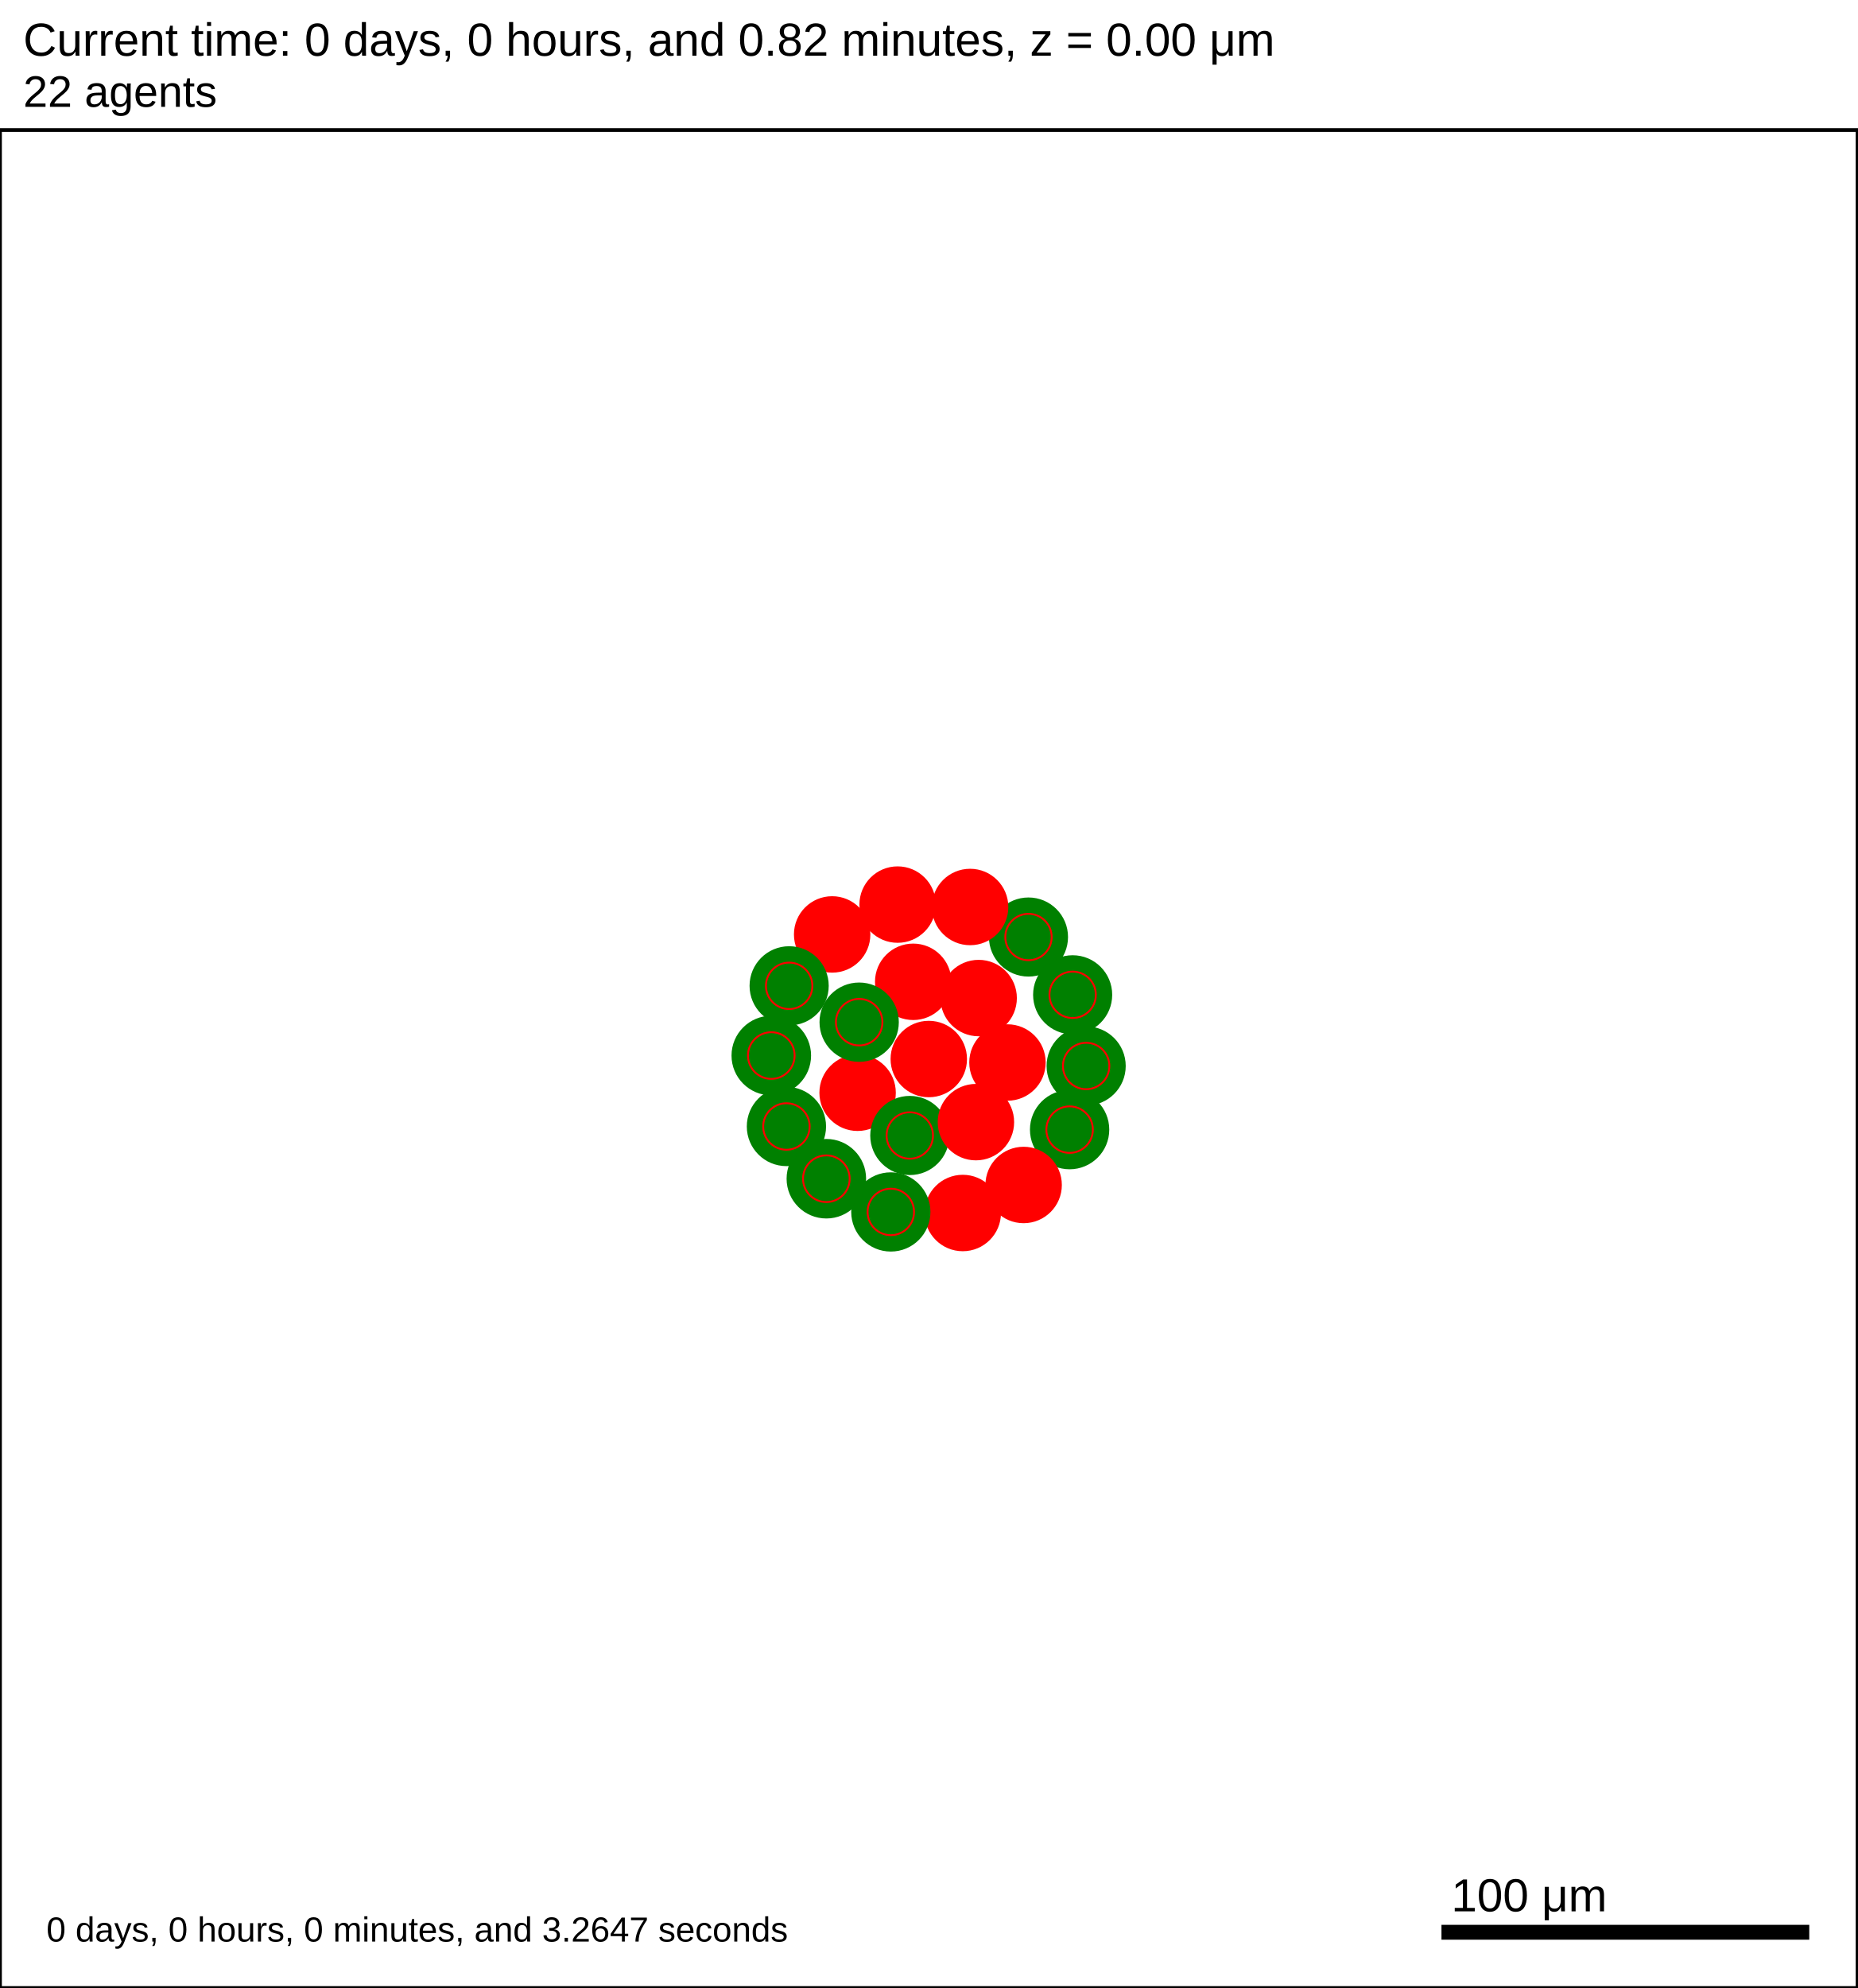
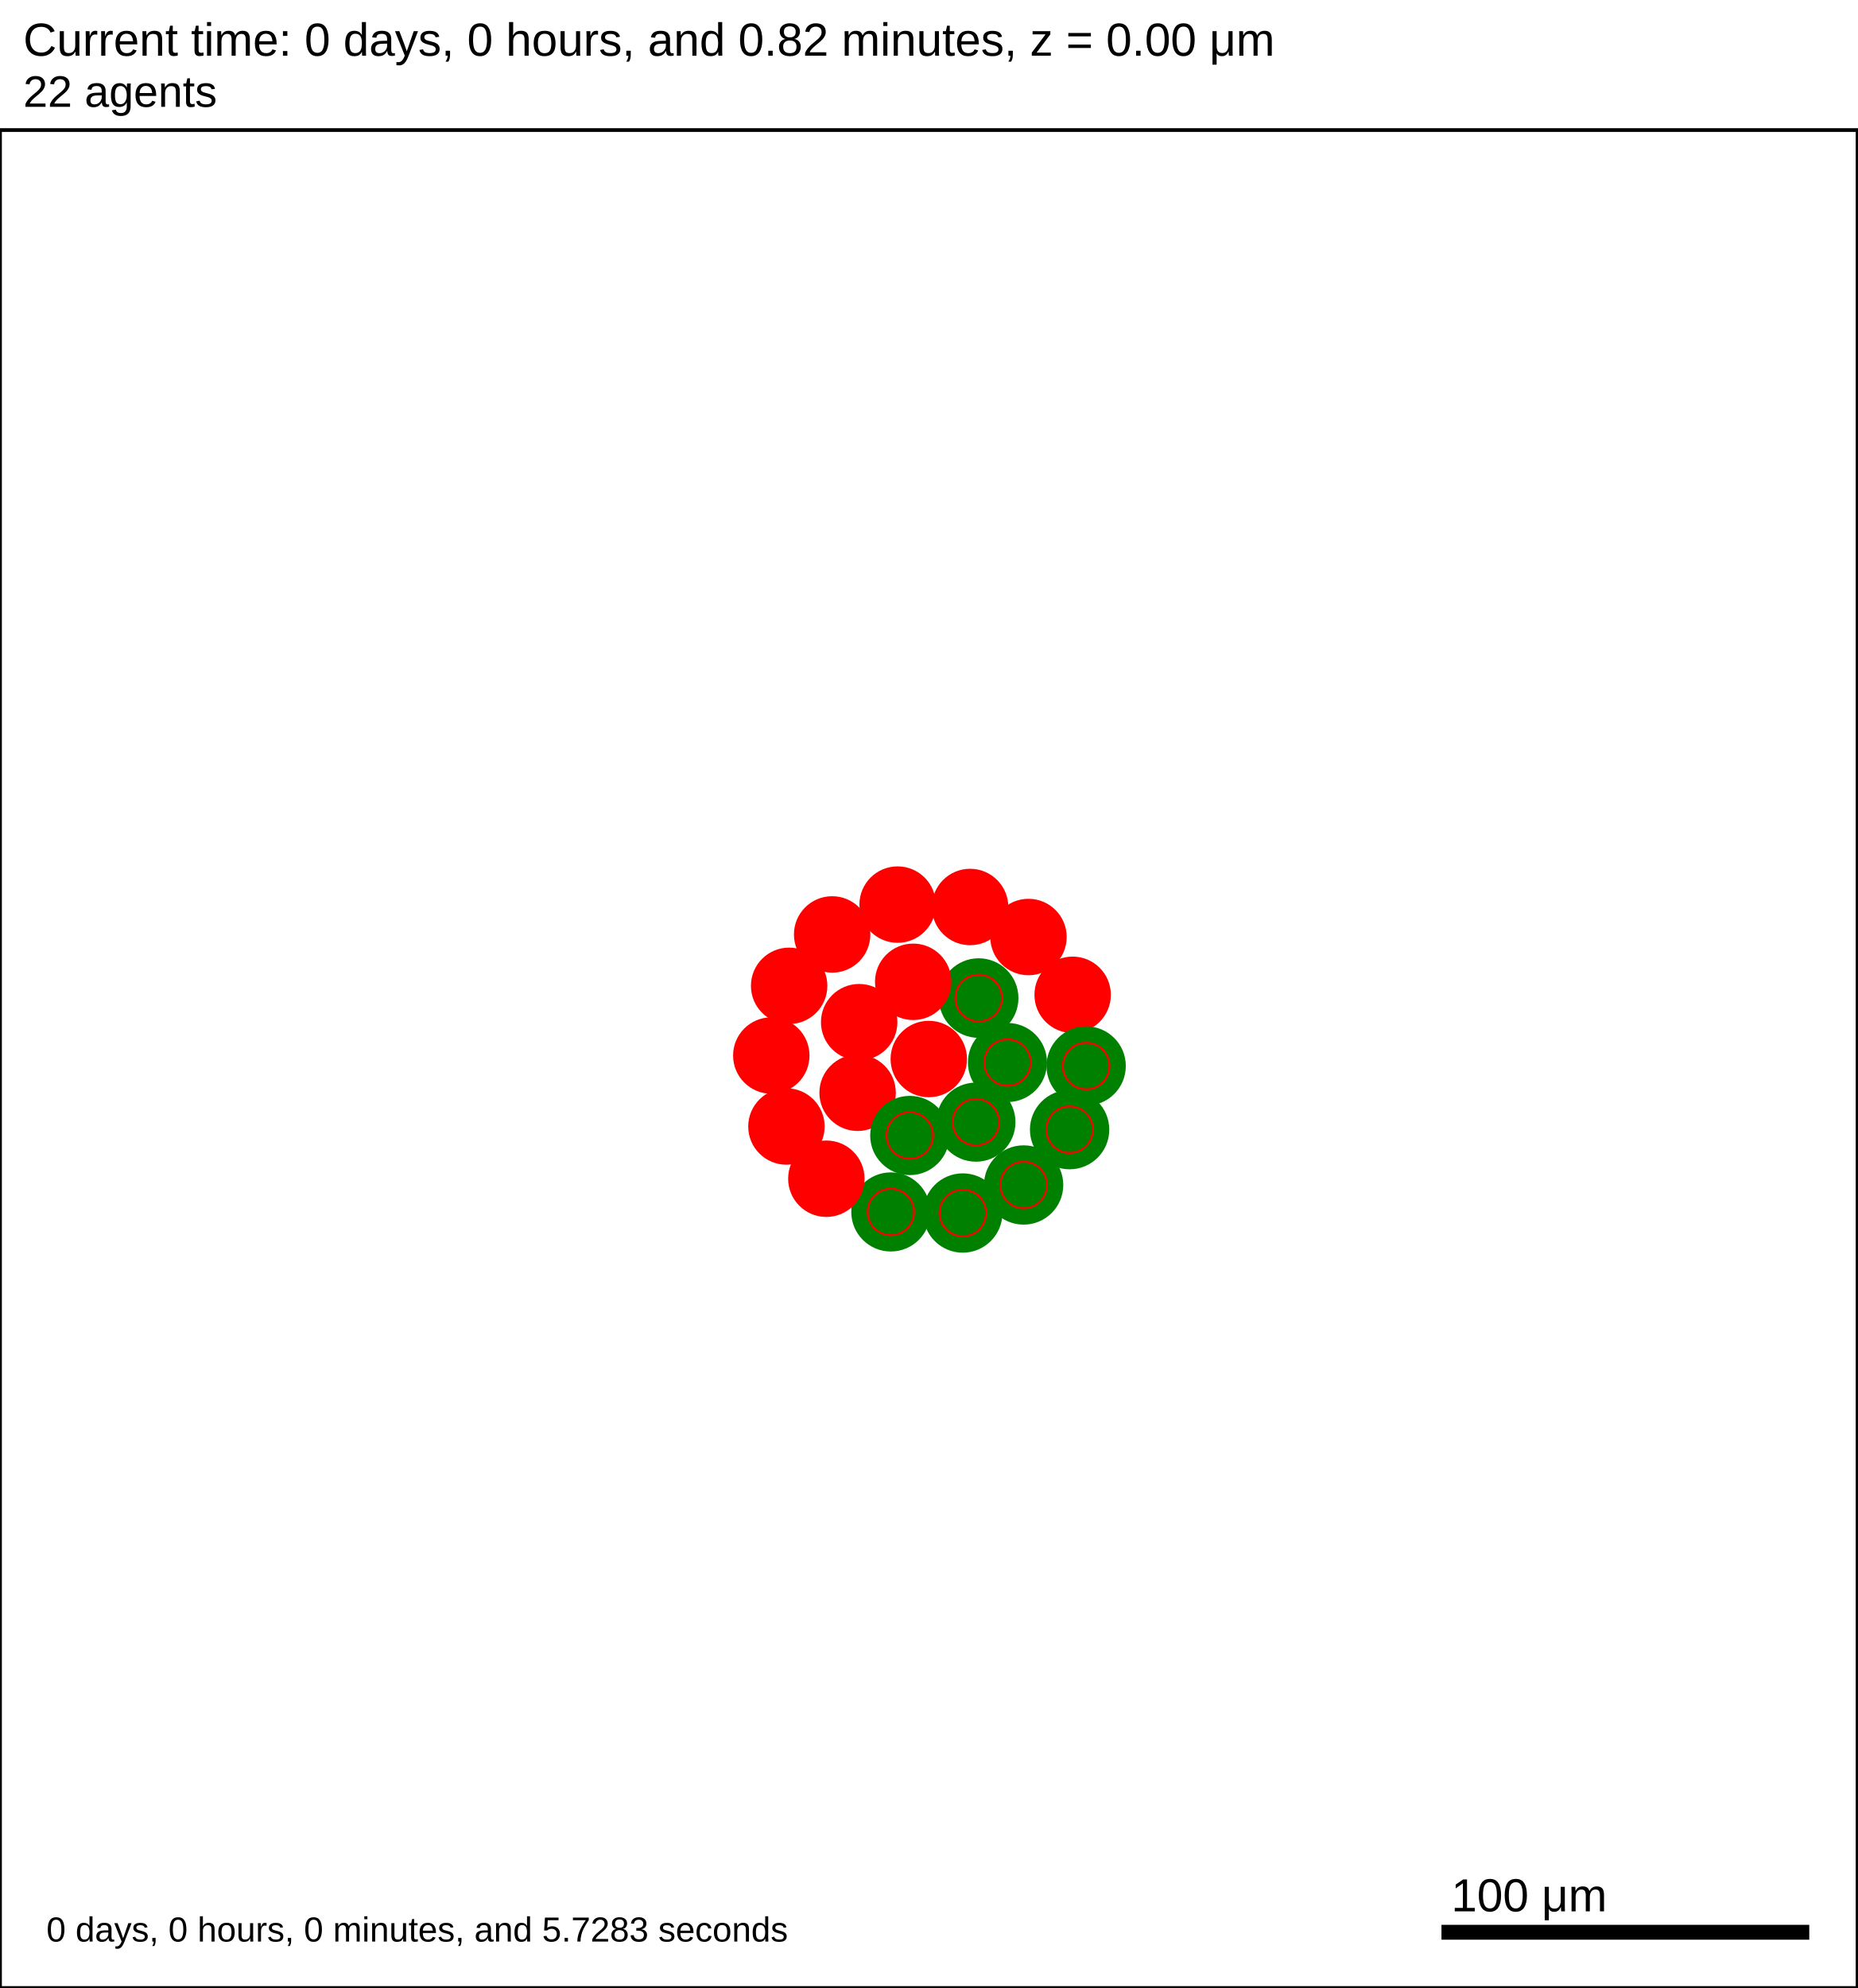
<svg xmlns="http://www.w3.org/2000/svg" version="1.1" width="500" height="535" id="svg2">
  <rect x="0" y="0" width="500" height="535" stroke-width="1" stroke="white" fill="white" />
  <text x="6.25" y="15" font-family="Arial" font-size="12.5" fill="black">
   Current time: 0 days, 0 hours, and 0.82 minutes, z = 0.00 μm
  </text>
  <text x="6.25" y="28.75" font-family="Arial" font-size="11.875" fill="black">
   22 agents
  </text>
  <g id="tissue" transform="translate(0,535) scale(1,-1)">
    <g id="ECM">
  </g>
    <g id="cells">
      <g id="cell0">
        <circle cx="250" cy="250" r="10.035" stroke-width="0.5" stroke="red" fill="red" />
        <circle cx="250" cy="250" r="6.026" stroke-width="0.5" stroke="red" fill="red" />
      </g>
      <g id="cell1">
        <circle cx="230.842" cy="240.923" r="10.035" stroke-width="0.5" stroke="red" fill="red" />
        <circle cx="230.842" cy="240.923" r="6.026" stroke-width="0.5" stroke="red" fill="red" />
      </g>
      <g id="cell2">
-         <circle cx="263.426" cy="266.406" r="10.035" stroke-width="0.5" stroke="red" fill="red" />
-         <circle cx="263.426" cy="266.406" r="6.026" stroke-width="0.5" stroke="red" fill="red" />
+         <circle cx="263.426" cy="266.406" r="10.456" stroke-width="0.5" stroke="green" fill="green" />
+         <circle cx="263.426" cy="266.406" r="6.279" stroke-width="0.5" stroke="red" fill="green" />
      </g>
      <g id="cell3">
-         <circle cx="244.892" cy="229.425" r="10.401" stroke-width="0.5" stroke="green" fill="green" />
-         <circle cx="244.892" cy="229.425" r="6.246" stroke-width="0.5" stroke="red" fill="green" />
+         <circle cx="244.892" cy="229.425" r="10.412" stroke-width="0.5" stroke="green" fill="green" />
+         <circle cx="244.892" cy="229.425" r="6.252" stroke-width="0.5" stroke="red" fill="green" />
      </g>
      <g id="cell4">
        <circle cx="245.806" cy="270.781" r="10.035" stroke-width="0.5" stroke="red" fill="red" />
        <circle cx="245.806" cy="270.781" r="6.026" stroke-width="0.5" stroke="red" fill="red" />
      </g>
      <g id="cell5">
-         <circle cx="262.688" cy="233.016" r="10.035" stroke-width="0.5" stroke="red" fill="red" />
-         <circle cx="262.688" cy="233.016" r="6.026" stroke-width="0.5" stroke="red" fill="red" />
+         <circle cx="262.688" cy="233.016" r="10.397" stroke-width="0.5" stroke="green" fill="green" />
+         <circle cx="262.688" cy="233.016" r="6.243" stroke-width="0.5" stroke="red" fill="green" />
      </g>
      <g id="cell6">
-         <circle cx="231.262" cy="259.916" r="10.424" stroke-width="0.5" stroke="green" fill="green" />
-         <circle cx="231.262" cy="259.916" r="6.259" stroke-width="0.5" stroke="red" fill="green" />
+         <circle cx="231.262" cy="259.916" r="10.035" stroke-width="0.5" stroke="red" fill="red" />
+         <circle cx="231.262" cy="259.916" r="6.026" stroke-width="0.5" stroke="red" fill="red" />
      </g>
      <g id="cell7">
-         <circle cx="271.179" cy="249.063" r="10.035" stroke-width="0.5" stroke="red" fill="red" />
-         <circle cx="271.179" cy="249.063" r="6.026" stroke-width="0.5" stroke="red" fill="red" />
+         <circle cx="271.179" cy="249.063" r="10.394" stroke-width="0.5" stroke="green" fill="green" />
+         <circle cx="271.179" cy="249.063" r="6.241" stroke-width="0.5" stroke="red" fill="green" />
      </g>
      <g id="cell8">
-         <circle cx="259.149" cy="208.562" r="10.035" stroke-width="0.5" stroke="red" fill="red" />
-         <circle cx="259.149" cy="208.562" r="6.026" stroke-width="0.5" stroke="red" fill="red" />
+         <circle cx="259.149" cy="208.562" r="10.424" stroke-width="0.5" stroke="green" fill="green" />
+         <circle cx="259.149" cy="208.562" r="6.259" stroke-width="0.5" stroke="red" fill="green" />
      </g>
      <g id="cell9">
-         <circle cx="211.683" cy="231.845" r="10.416" stroke-width="0.5" stroke="green" fill="green" />
-         <circle cx="211.683" cy="231.845" r="6.255" stroke-width="0.5" stroke="red" fill="green" />
+         <circle cx="211.683" cy="231.845" r="10.035" stroke-width="0.5" stroke="red" fill="red" />
+         <circle cx="211.683" cy="231.845" r="6.026" stroke-width="0.5" stroke="red" fill="red" />
      </g>
      <g id="cell10">
        <circle cx="223.99" cy="283.531" r="10.035" stroke-width="0.5" stroke="red" fill="red" />
        <circle cx="223.99" cy="283.531" r="6.026" stroke-width="0.5" stroke="red" fill="red" />
      </g>
      <g id="cell11">
-         <circle cx="276.837" cy="282.833" r="10.394" stroke-width="0.5" stroke="green" fill="green" />
-         <circle cx="276.837" cy="282.833" r="6.241" stroke-width="0.5" stroke="red" fill="green" />
+         <circle cx="276.837" cy="282.833" r="10.035" stroke-width="0.5" stroke="red" fill="red" />
+         <circle cx="276.837" cy="282.833" r="6.026" stroke-width="0.5" stroke="red" fill="red" />
      </g>
      <g id="cell12">
-         <circle cx="287.906" cy="231.002" r="10.424" stroke-width="0.5" stroke="green" fill="green" />
-         <circle cx="287.906" cy="231.002" r="6.259" stroke-width="0.5" stroke="red" fill="green" />
+         <circle cx="287.906" cy="231.002" r="10.428" stroke-width="0.5" stroke="green" fill="green" />
+         <circle cx="287.906" cy="231.002" r="6.262" stroke-width="0.5" stroke="red" fill="green" />
      </g>
      <g id="cell13">
-         <circle cx="239.783" cy="208.849" r="10.412" stroke-width="0.5" stroke="green" fill="green" />
-         <circle cx="239.783" cy="208.849" r="6.252" stroke-width="0.5" stroke="red" fill="green" />
+         <circle cx="239.783" cy="208.849" r="10.397" stroke-width="0.5" stroke="green" fill="green" />
+         <circle cx="239.783" cy="208.849" r="6.243" stroke-width="0.5" stroke="red" fill="green" />
      </g>
      <g id="cell14">
-         <circle cx="207.61" cy="250.938" r="10.456" stroke-width="0.5" stroke="green" fill="green" />
-         <circle cx="207.61" cy="250.938" r="6.279" stroke-width="0.5" stroke="red" fill="green" />
+         <circle cx="207.61" cy="250.938" r="10.035" stroke-width="0.5" stroke="red" fill="red" />
+         <circle cx="207.61" cy="250.938" r="6.026" stroke-width="0.5" stroke="red" fill="red" />
      </g>
      <g id="cell15">
        <circle cx="241.613" cy="291.562" r="10.035" stroke-width="0.5" stroke="red" fill="red" />
        <circle cx="241.613" cy="291.562" r="6.026" stroke-width="0.5" stroke="red" fill="red" />
      </g>
      <g id="cell16">
-         <circle cx="288.725" cy="267.282" r="10.397" stroke-width="0.5" stroke="green" fill="green" />
-         <circle cx="288.725" cy="267.282" r="6.243" stroke-width="0.5" stroke="red" fill="green" />
+         <circle cx="288.725" cy="267.282" r="10.035" stroke-width="0.5" stroke="red" fill="red" />
+         <circle cx="288.725" cy="267.282" r="6.026" stroke-width="0.5" stroke="red" fill="red" />
      </g>
      <g id="cell17">
-         <circle cx="275.532" cy="216.104" r="10.035" stroke-width="0.5" stroke="red" fill="red" />
-         <circle cx="275.532" cy="216.104" r="6.026" stroke-width="0.5" stroke="red" fill="red" />
+         <circle cx="275.532" cy="216.104" r="10.42" stroke-width="0.5" stroke="green" fill="green" />
+         <circle cx="275.532" cy="216.104" r="6.257" stroke-width="0.5" stroke="red" fill="green" />
      </g>
      <g id="cell18">
-         <circle cx="222.428" cy="217.789" r="10.451" stroke-width="0.5" stroke="green" fill="green" />
-         <circle cx="222.428" cy="217.789" r="6.276" stroke-width="0.5" stroke="red" fill="green" />
+         <circle cx="222.428" cy="217.789" r="10.035" stroke-width="0.5" stroke="red" fill="red" />
+         <circle cx="222.428" cy="217.789" r="6.026" stroke-width="0.5" stroke="red" fill="red" />
      </g>
      <g id="cell19">
-         <circle cx="212.414" cy="269.7" r="10.405" stroke-width="0.5" stroke="green" fill="green" />
-         <circle cx="212.414" cy="269.7" r="6.248" stroke-width="0.5" stroke="red" fill="green" />
+         <circle cx="212.414" cy="269.7" r="10.035" stroke-width="0.5" stroke="red" fill="red" />
+         <circle cx="212.414" cy="269.7" r="6.026" stroke-width="0.5" stroke="red" fill="red" />
      </g>
      <g id="cell20">
        <circle cx="261.124" cy="290.915" r="10.035" stroke-width="0.5" stroke="red" fill="red" />
        <circle cx="261.124" cy="290.915" r="6.026" stroke-width="0.5" stroke="red" fill="red" />
      </g>
      <g id="cell21">
-         <circle cx="292.359" cy="248.125" r="10.401" stroke-width="0.5" stroke="green" fill="green" />
-         <circle cx="292.359" cy="248.125" r="6.246" stroke-width="0.5" stroke="red" fill="green" />
+         <circle cx="292.359" cy="248.125" r="10.424" stroke-width="0.5" stroke="green" fill="green" />
+         <circle cx="292.359" cy="248.125" r="6.259" stroke-width="0.5" stroke="red" fill="green" />
      </g>
    </g>
  </g>
  <rect x="387.5" y="517.5" width="100" height="5" stroke-width="1" stroke="rgb(255,255,255)" fill="rgb(0,0,0)" />
  <text x="390.625" y="514.375" font-family="Arial" font-size="12.5" fill="black">
   100 μm
  </text>
  <text x="12.5" y="522.5" font-family="Arial" font-size="9.375" fill="black">
-    0 days, 0 hours, 0 minutes, and 3.2647 seconds
+    0 days, 0 hours, 0 minutes, and 5.7283 seconds
  </text>
  <rect x="0" y="35" width="500" height="500" stroke-width="1" stroke="rgb(0,0,0)" fill="none" />
</svg>
